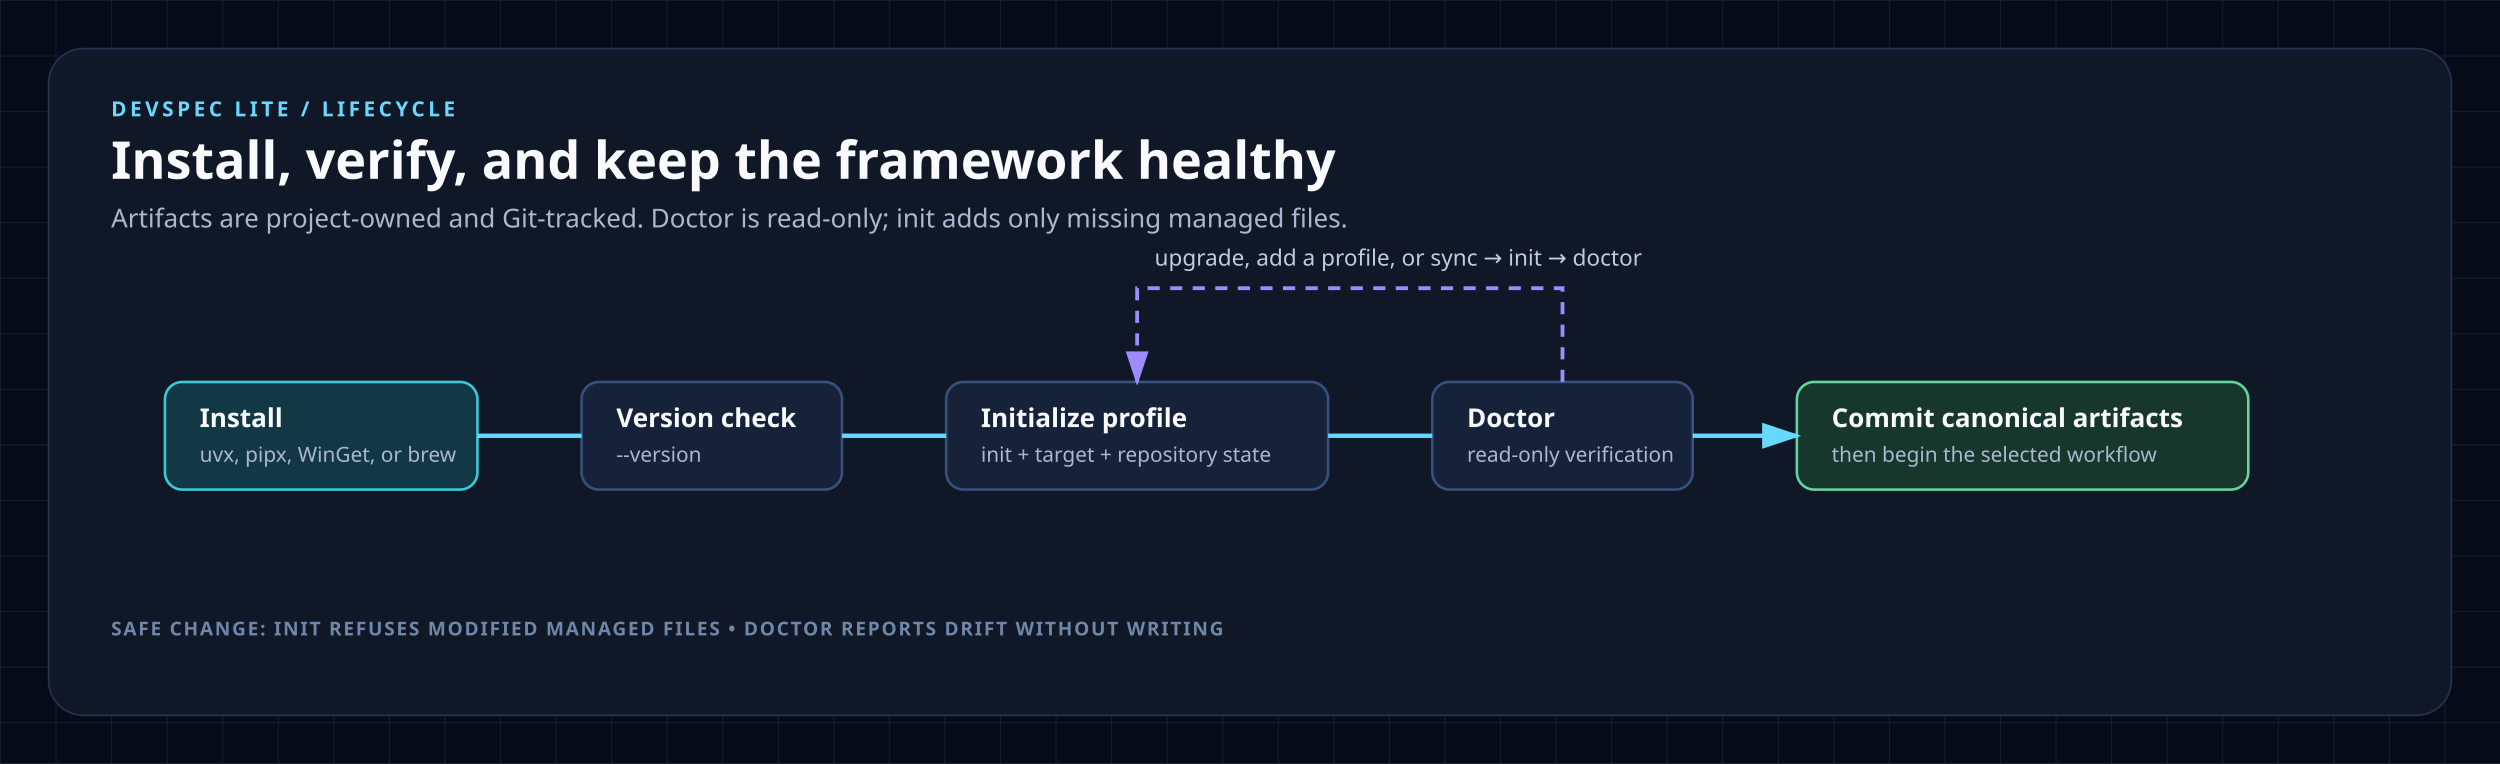
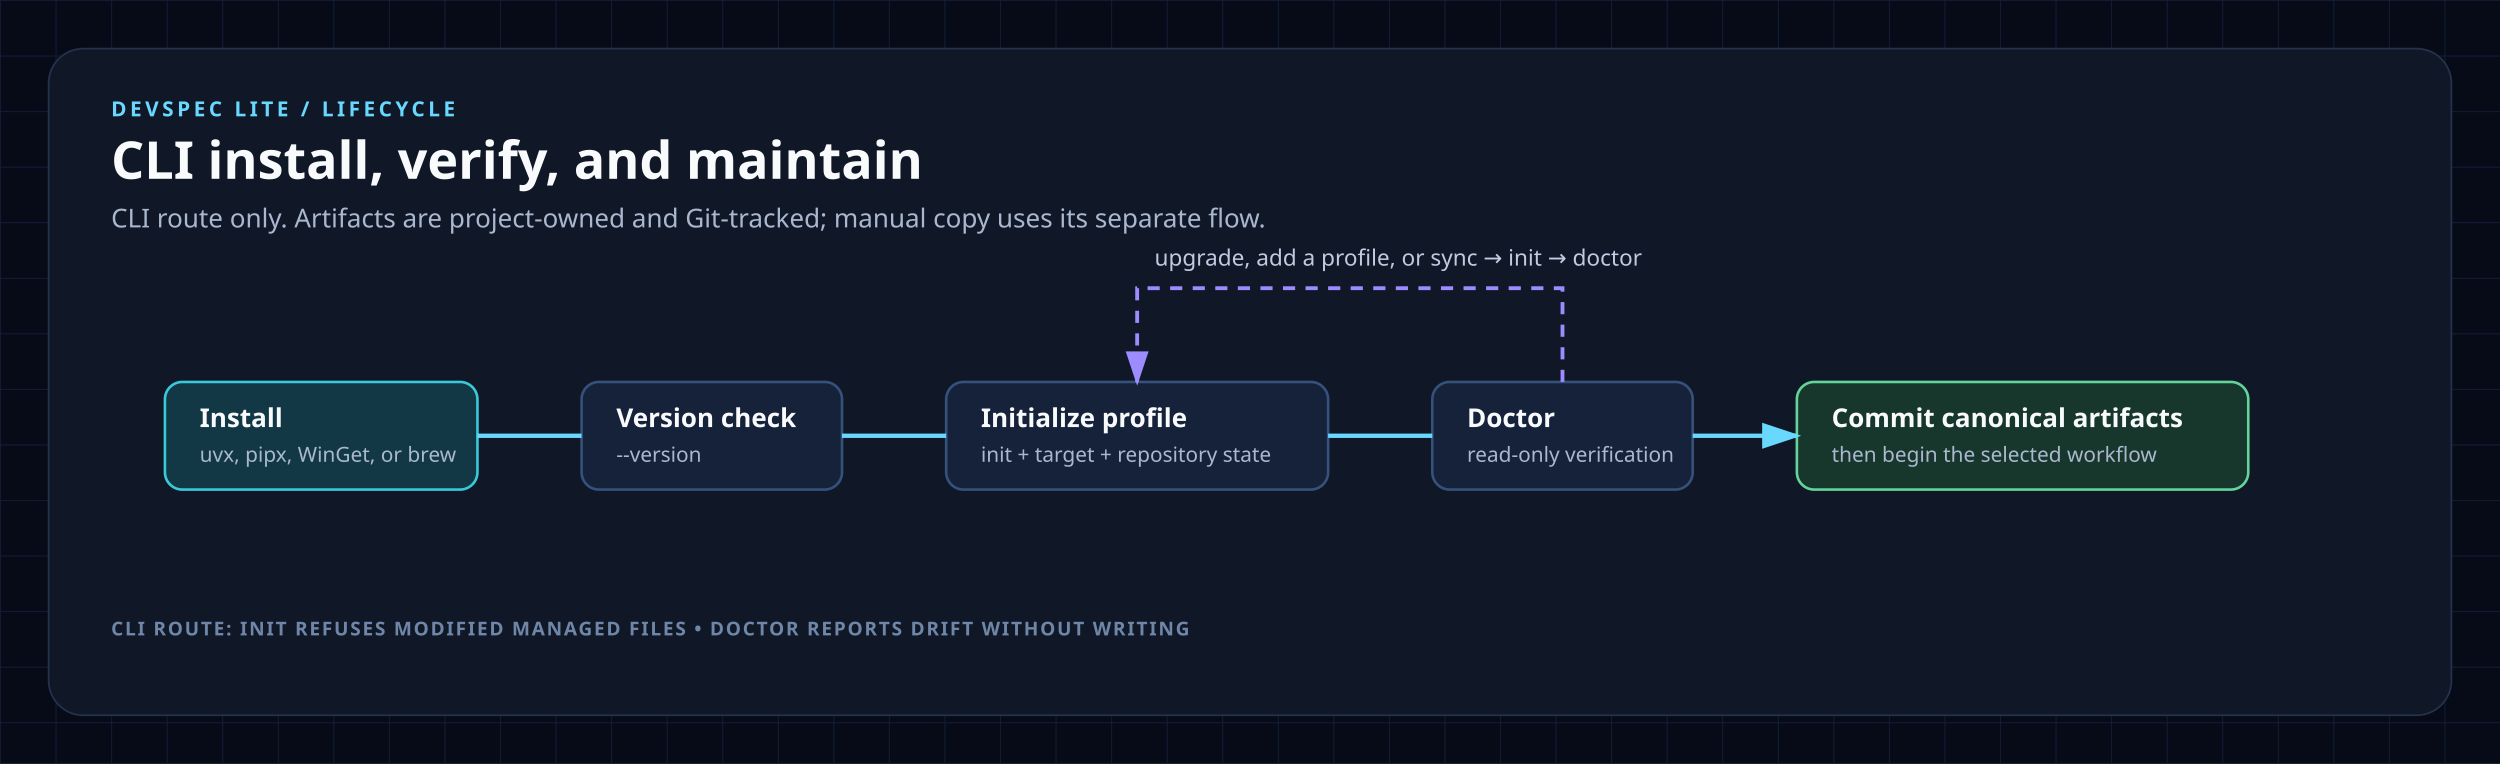
<svg xmlns="http://www.w3.org/2000/svg" viewBox="0 0 1440 440" role="img" aria-labelledby="title desc">
  <style>.bg{fill:#070b18}.surface{fill:#101827;stroke:#24324b}.eyebrow{font:700 12px system-ui,sans-serif;letter-spacing:2px;fill:#69d8ff}.title{font:700 30px system-ui,sans-serif;fill:#f8fafc}.sub{font:15px system-ui,sans-serif;fill:#aab8cf}.card{fill:#16223a;stroke:#35517c;stroke-width:1.5}.start{fill:#123745;stroke:#39c9d9}.safe{fill:#17372d;stroke:#64d49a}.nodeTitle{font:700 15px system-ui,sans-serif;fill:#f8fafc}.nodeMeta{font:12px system-ui,sans-serif;fill:#aab8cf}.flow{fill:none;stroke:#69d8ff;stroke-width:2.5;marker-end:url(#arrow)}.loop{fill:none;stroke:#9c8cff;stroke-width:2.2;stroke-dasharray:7 6;marker-end:url(#arrowV)}.note{font:13px system-ui,sans-serif;fill:#c1cae0}.foot{font:600 11px system-ui,sans-serif;letter-spacing:1px;fill:#6f86a8}</style>
  <defs>
    <pattern id="grid" width="32" height="32" patternUnits="userSpaceOnUse">
      <path d="M32 0H0V32" fill="none" stroke="#14213a" stroke-width="1" />
    </pattern>
    <marker id="arrow" markerWidth="10" markerHeight="10" refX="8" refY="3" orient="auto">
      <path d="M0,0 L0,6 L9,3 z" fill="#69d8ff" />
    </marker>
    <marker id="arrowV" markerWidth="10" markerHeight="10" refX="8" refY="3" orient="auto">
      <path d="M0,0 L0,6 L9,3 z" fill="#9c8cff" />
    </marker>
  </defs>
  <rect class="bg" width="1440" height="440" />
  <rect fill="url(#grid)" width="1440" height="440" opacity=".9" />
  <rect class="surface" x="28" y="28" width="1384" height="384" rx="20" />
  <text x="64" y="67" class="eyebrow">DEVSPEC LITE / LIFECYCLE</text>
-   <text x="64" y="103" class="title">Install, verify, and keep the framework healthy</text>
-   <text x="64" y="131" class="sub">Artifacts are project-owned and Git-tracked. Doctor is read-only; init adds only missing managed files.</text>
+   <text x="64" y="103" class="title">CLI install, verify, and maintain</text>
+   <text x="64" y="131" class="sub">CLI route only. Artifacts are project-owned and Git-tracked; manual copy uses its separate flow.</text>
  <rect class="card start" x="95" y="220" width="180" height="62" rx="10" />
  <text x="115" y="246" class="nodeTitle">Install</text>
  <text x="115" y="266" class="nodeMeta">uvx, pipx, WinGet, or brew</text>
  <rect class="card" x="335" y="220" width="150" height="62" rx="10" />
  <text x="355" y="246" class="nodeTitle">Version check</text>
  <text x="355" y="266" class="nodeMeta">--version</text>
  <rect class="card" x="545" y="220" width="220" height="62" rx="10" />
  <text x="565" y="246" class="nodeTitle">Initialize profile</text>
  <text x="565" y="266" class="nodeMeta">init + target + repository state</text>
  <rect class="card" x="825" y="220" width="150" height="62" rx="10" />
  <text x="845" y="246" class="nodeTitle">Doctor</text>
  <text x="845" y="266" class="nodeMeta">read-only verification</text>
  <rect class="card safe" x="1035" y="220" width="260" height="62" rx="10" />
  <text x="1055" y="246" class="nodeTitle">Commit canonical artifacts</text>
  <text x="1055" y="266" class="nodeMeta">then begin the selected workflow</text>
  <path class="flow" d="M275 251H335M485 251H545M765 251H825M975 251H1035" />
  <path class="loop" d="M900 220V166H655V220" />
  <text x="665" y="153" class="note">upgrade, add a profile, or sync → init → doctor</text>
-   <text x="64" y="366" class="foot">SAFE CHANGE: INIT REFUSES MODIFIED MANAGED FILES • DOCTOR REPORTS DRIFT WITHOUT WRITING</text>
+   <text x="64" y="366" class="foot">CLI ROUTE: INIT REFUSES MODIFIED MANAGED FILES • DOCTOR REPORTS DRIFT WITHOUT WRITING</text>
</svg>
